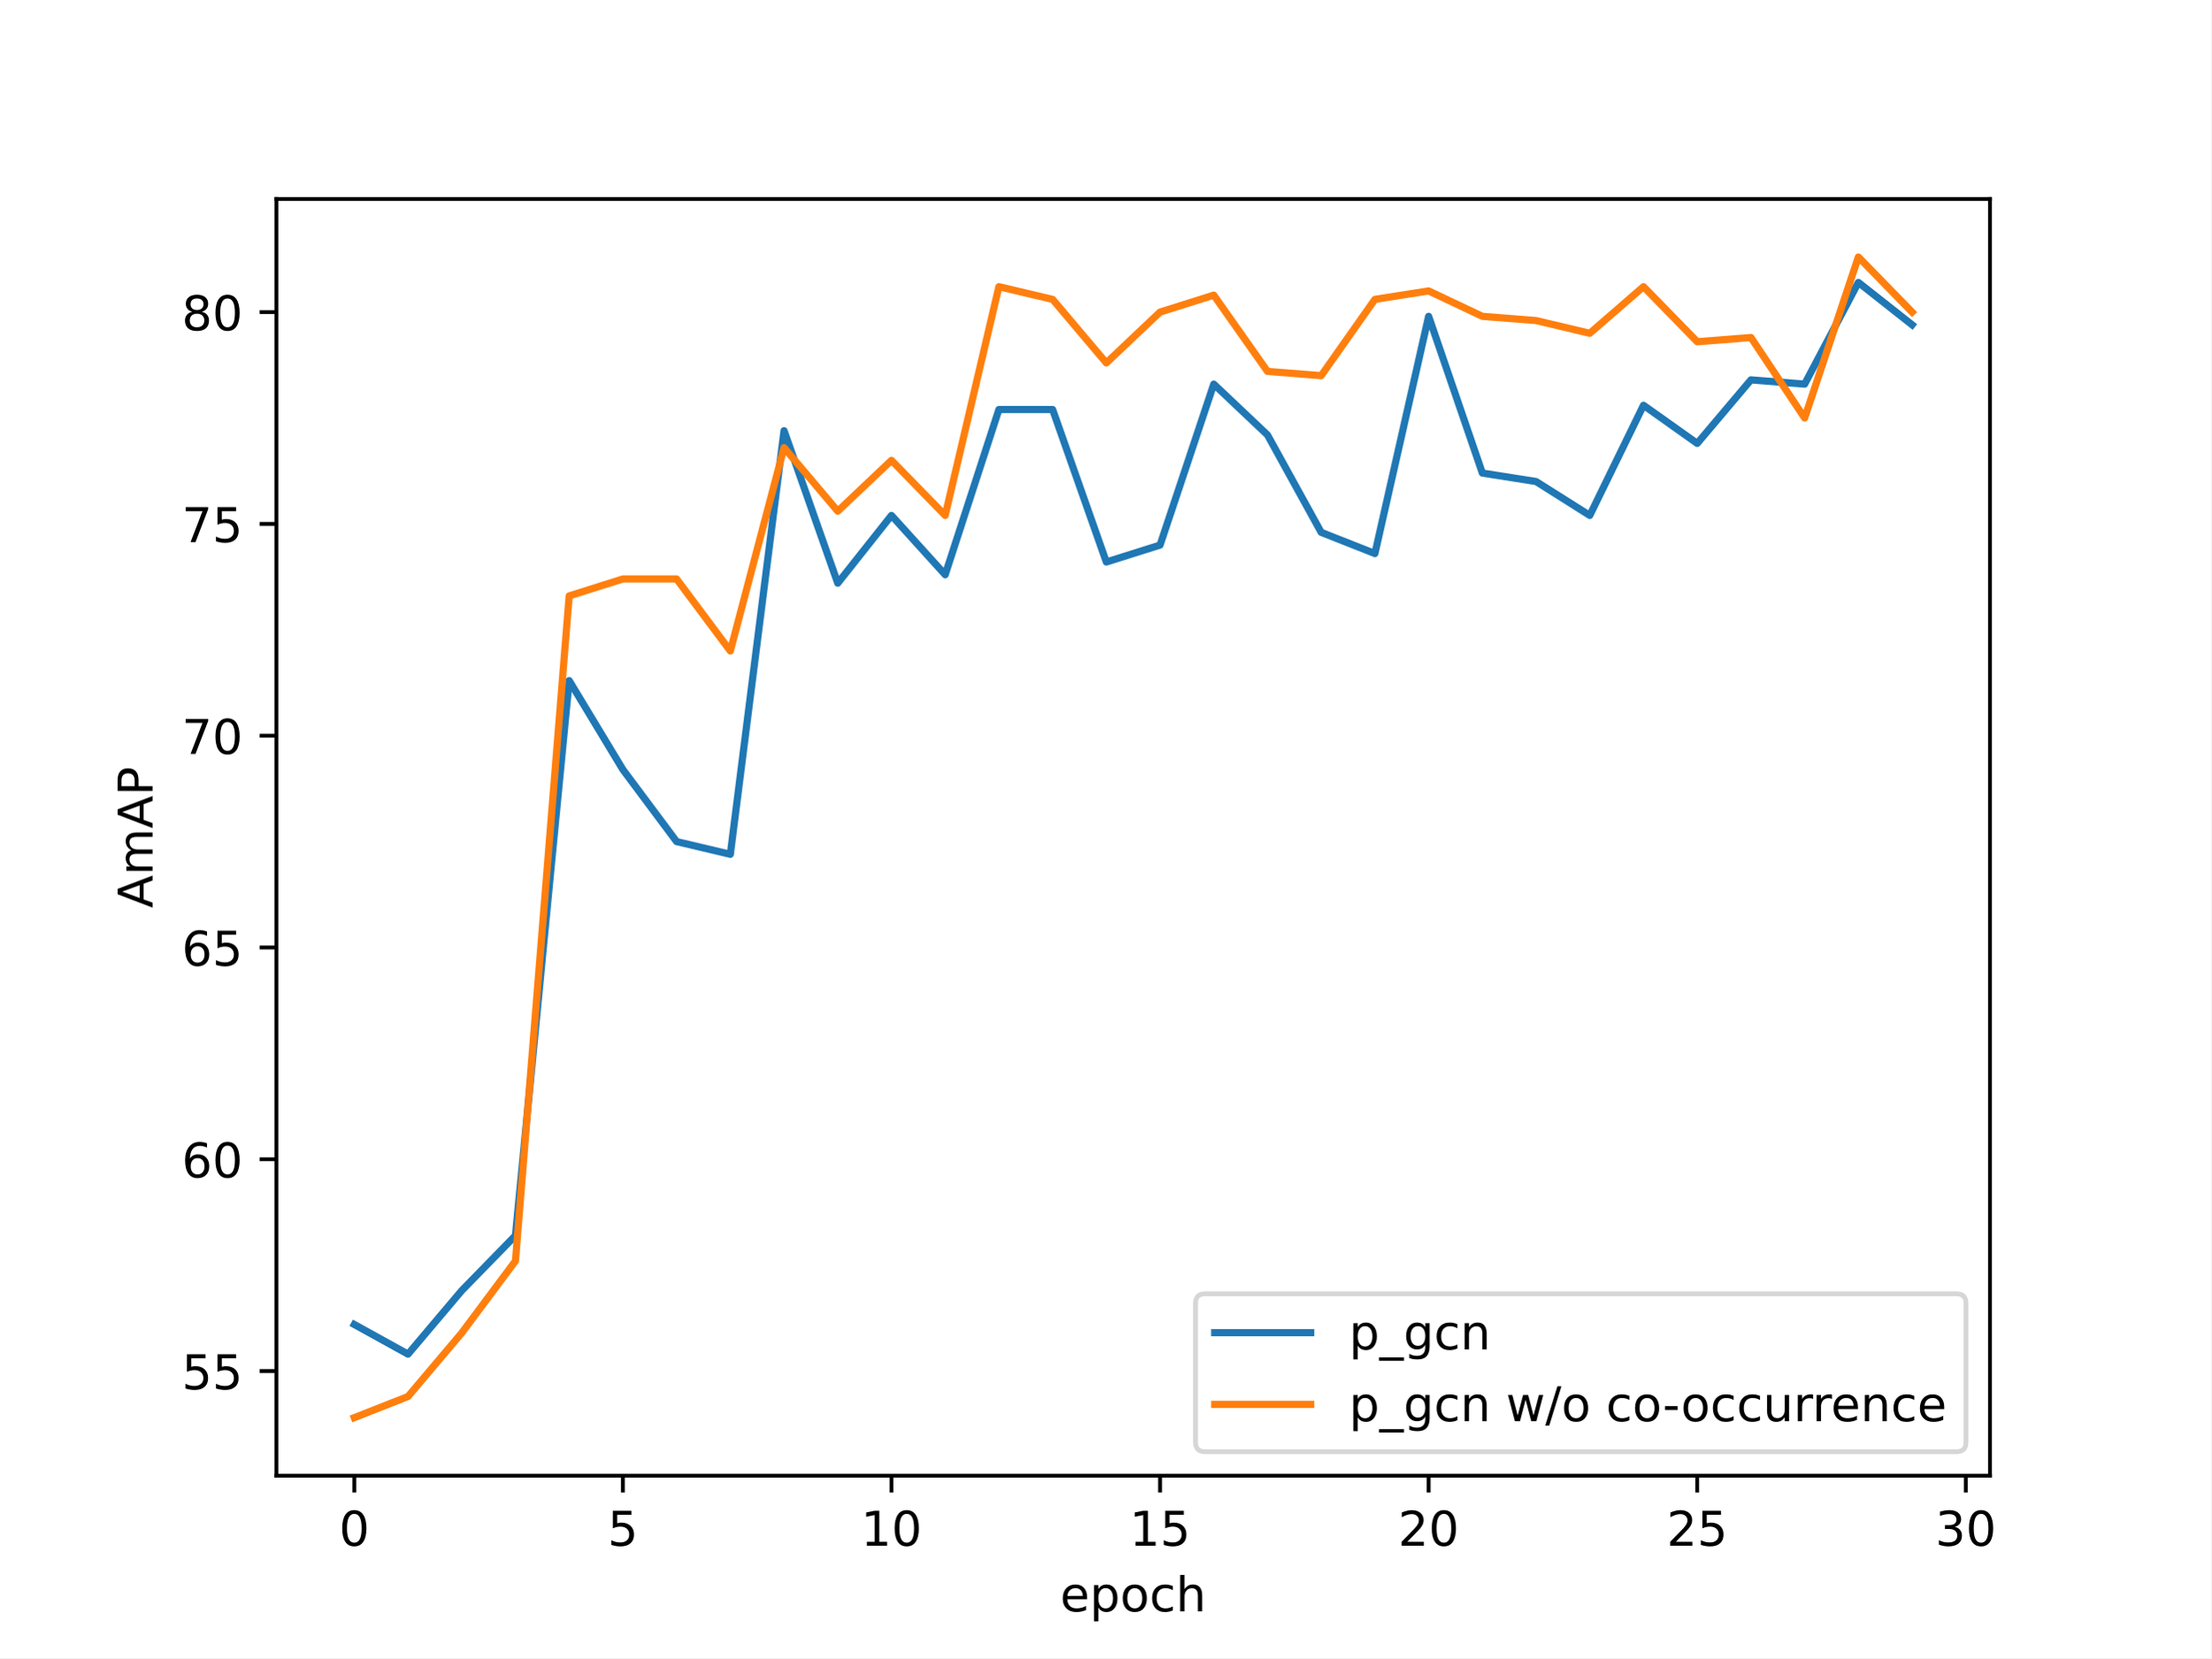
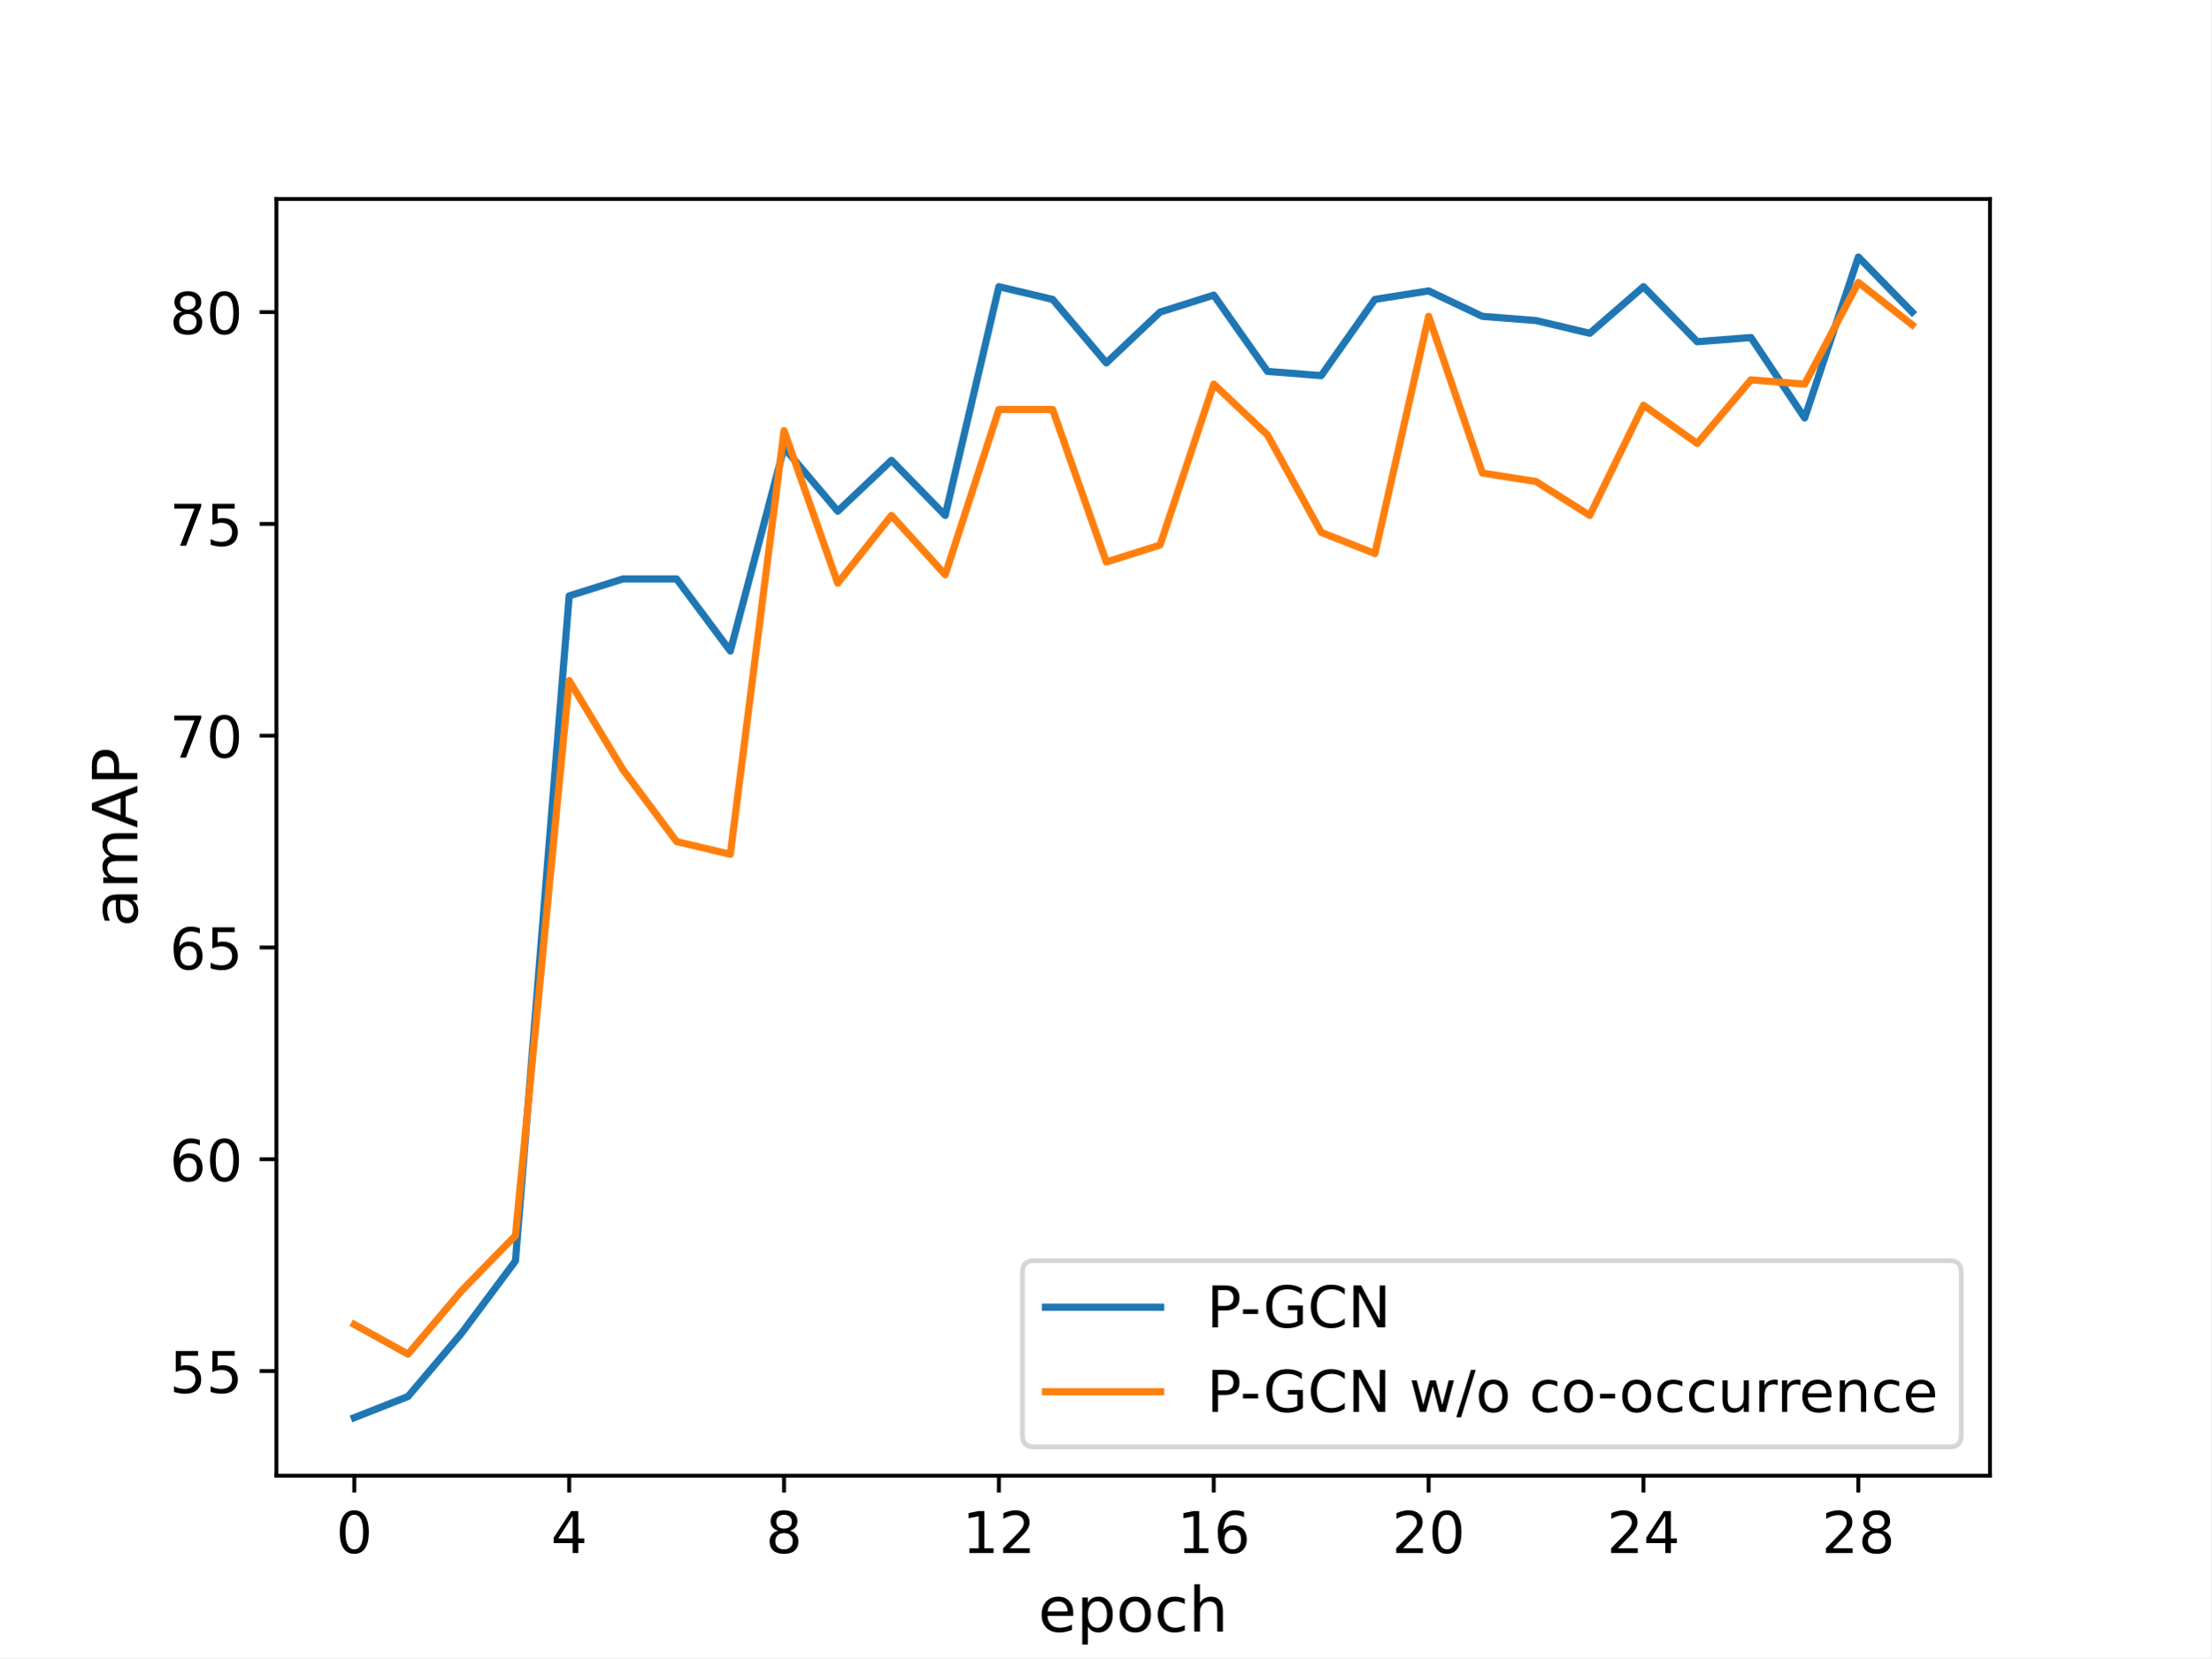
<svg xmlns="http://www.w3.org/2000/svg" xmlns:xlink="http://www.w3.org/1999/xlink" width="460.8pt" height="345.6pt" viewBox="0 0 460.8 345.6" version="1.1">
  <defs>
    <style type="text/css">*{stroke-linejoin: round; stroke-linecap: butt}</style>
  </defs>
  <g id="figure_1">
    <g id="patch_1">
      <path d="M 0 345.6  L 460.8 345.6  L 460.8 0  L 0 0  z " style="fill: #ffffff" />
    </g>
    <g id="axes_1">
      <g id="patch_2">
        <path d="M 57.6 307.584  L 414.72 307.584  L 414.72 41.472  L 57.6 41.472  z " style="fill: #ffffff" />
      </g>
      <g id="matplotlib.axis_1">
        <g id="xtick_1">
          <g id="line2d_1">
            <defs>
-               <path id="mb029e22342" d="M 0 0  L 0 3.5  " style="stroke: #000000; stroke-width: 0.8" />
-             </defs>
-             <g>
-               <use xlink:href="#mb029e22342" x="73.833" y="307.584" style="stroke: #000000; stroke-width: 0.8" />
+               <path id="m715be8c194" d="M 0 0  L 0 3.5  " style="stroke: #000000; stroke-width: 0.8" />
+             </defs>
+             <g>
+               <use xlink:href="#m715be8c194" x="73.833" y="307.584" style="stroke: #000000; stroke-width: 0.8" />
            </g>
          </g>
          <g id="text_1">
-             <g transform="translate(70.65148 322.1824) scale(0.1 -0.1)">
+             <g transform="translate(70.01523 323.7021) scale(0.12 -0.12)">
              <defs>
                <path id="DejaVuSans-30" d="M 2034 4250  Q 1547 4250 1301 3770  Q 1056 3291 1056 2328  Q 1056 1369 1301 889  Q 1547 409 2034 409  Q 2525 409 2770 889  Q 3016 1369 3016 2328  Q 3016 3291 2770 3770  Q 2525 4250 2034 4250  z M 2034 4750  Q 2819 4750 3233 4129  Q 3647 3509 3647 2328  Q 3647 1150 3233 529  Q 2819 -91 2034 -91  Q 1250 -91 836 529  Q 422 1150 422 2328  Q 422 3509 836 4129  Q 1250 4750 2034 4750  z " transform="scale(0.015625)" />
              </defs>
              <use xlink:href="#DejaVuSans-30" />
            </g>
          </g>
        </g>
        <g id="xtick_2">
          <g id="line2d_2">
            <g>
-               <use xlink:href="#mb029e22342" x="129.808" y="307.584" style="stroke: #000000; stroke-width: 0.8" />
+               <use xlink:href="#m715be8c194" x="118.613" y="307.584" style="stroke: #000000; stroke-width: 0.8" />
            </g>
          </g>
          <g id="text_2">
-             <g transform="translate(126.6264 322.1824) scale(0.1 -0.1)">
-               <defs>
-                 <path id="DejaVuSans-35" d="M 691 4666  L 3169 4666  L 3169 4134  L 1269 4134  L 1269 2991  Q 1406 3038 1543 3061  Q 1681 3084 1819 3084  Q 2600 3084 3056 2656  Q 3513 2228 3513 1497  Q 3513 744 3044 326  Q 2575 -91 1722 -91  Q 1428 -91 1123 -41  Q 819 9 494 109  L 494 744  Q 775 591 1075 516  Q 1375 441 1709 441  Q 2250 441 2565 725  Q 2881 1009 2881 1497  Q 2881 1984 2565 2268  Q 2250 2553 1709 2553  Q 1456 2553 1204 2497  Q 953 2441 691 2322  L 691 4666  z " transform="scale(0.015625)" />
-               </defs>
-               <use xlink:href="#DejaVuSans-35" />
+             <g transform="translate(114.7952 323.7021) scale(0.12 -0.12)">
+               <defs>
+                 <path id="DejaVuSans-34" d="M 2419 4116  L 825 1625  L 2419 1625  L 2419 4116  z M 2253 4666  L 3047 4666  L 3047 1625  L 3713 1625  L 3713 1100  L 3047 1100  L 3047 0  L 2419 0  L 2419 1100  L 313 1100  L 313 1709  L 2253 4666  z " transform="scale(0.015625)" />
+               </defs>
+               <use xlink:href="#DejaVuSans-34" />
            </g>
          </g>
        </g>
        <g id="xtick_3">
          <g id="line2d_3">
            <g>
-               <use xlink:href="#mb029e22342" x="185.783" y="307.584" style="stroke: #000000; stroke-width: 0.8" />
+               <use xlink:href="#m715be8c194" x="163.393" y="307.584" style="stroke: #000000; stroke-width: 0.8" />
            </g>
          </g>
          <g id="text_3">
-             <g transform="translate(179.4201 322.1824) scale(0.1 -0.1)">
-               <defs>
-                 <path id="DejaVuSans-31" d="M 794 531  L 1825 531  L 1825 4091  L 703 3866  L 703 4441  L 1819 4666  L 2450 4666  L 2450 531  L 3481 531  L 3481 0  L 794 0  L 794 531  z " transform="scale(0.015625)" />
-               </defs>
-               <use xlink:href="#DejaVuSans-31" />
-               <use xlink:href="#DejaVuSans-30" x="63.623" />
+             <g transform="translate(159.5751 323.7021) scale(0.12 -0.12)">
+               <defs>
+                 <path id="DejaVuSans-38" d="M 2034 2216  Q 1584 2216 1326 1975  Q 1069 1734 1069 1313  Q 1069 891 1326 650  Q 1584 409 2034 409  Q 2484 409 2743 651  Q 3003 894 3003 1313  Q 3003 1734 2745 1975  Q 2488 2216 2034 2216  z M 1403 2484  Q 997 2584 770 2862  Q 544 3141 544 3541  Q 544 4100 942 4425  Q 1341 4750 2034 4750  Q 2731 4750 3128 4425  Q 3525 4100 3525 3541  Q 3525 3141 3298 2862  Q 3072 2584 2669 2484  Q 3125 2378 3379 2068  Q 3634 1759 3634 1313  Q 3634 634 3220 271  Q 2806 -91 2034 -91  Q 1263 -91 848 271  Q 434 634 434 1313  Q 434 1759 690 2068  Q 947 2378 1403 2484  z M 1172 3481  Q 1172 3119 1398 2916  Q 1625 2713 2034 2713  Q 2441 2713 2670 2916  Q 2900 3119 2900 3481  Q 2900 3844 2670 4047  Q 2441 4250 2034 4250  Q 1625 4250 1398 4047  Q 1172 3844 1172 3481  z " transform="scale(0.015625)" />
+               </defs>
+               <use xlink:href="#DejaVuSans-38" />
            </g>
          </g>
        </g>
        <g id="xtick_4">
          <g id="line2d_4">
            <g>
-               <use xlink:href="#mb029e22342" x="241.757" y="307.584" style="stroke: #000000; stroke-width: 0.8" />
+               <use xlink:href="#m715be8c194" x="208.173" y="307.584" style="stroke: #000000; stroke-width: 0.8" />
            </g>
          </g>
          <g id="text_4">
-             <g transform="translate(235.395 322.1824) scale(0.1 -0.1)">
+             <g transform="translate(200.5375 323.7021) scale(0.12 -0.12)">
+               <defs>
+                 <path id="DejaVuSans-31" d="M 794 531  L 1825 531  L 1825 4091  L 703 3866  L 703 4441  L 1819 4666  L 2450 4666  L 2450 531  L 3481 531  L 3481 0  L 794 0  L 794 531  z " transform="scale(0.015625)" />
+                 <path id="DejaVuSans-32" d="M 1228 531  L 3431 531  L 3431 0  L 469 0  L 469 531  Q 828 903 1448 1529  Q 2069 2156 2228 2338  Q 2531 2678 2651 2914  Q 2772 3150 2772 3378  Q 2772 3750 2511 3984  Q 2250 4219 1831 4219  Q 1534 4219 1204 4116  Q 875 4013 500 3803  L 500 4441  Q 881 4594 1212 4672  Q 1544 4750 1819 4750  Q 2544 4750 2975 4387  Q 3406 4025 3406 3419  Q 3406 3131 3298 2873  Q 3191 2616 2906 2266  Q 2828 2175 2409 1742  Q 1991 1309 1228 531  z " transform="scale(0.015625)" />
+               </defs>
              <use xlink:href="#DejaVuSans-31" />
-               <use xlink:href="#DejaVuSans-35" x="63.623" />
+               <use xlink:href="#DejaVuSans-32" x="63.623" />
            </g>
          </g>
        </g>
        <g id="xtick_5">
          <g id="line2d_5">
            <g>
-               <use xlink:href="#mb029e22342" x="297.732" y="307.584" style="stroke: #000000; stroke-width: 0.8" />
+               <use xlink:href="#m715be8c194" x="252.952" y="307.584" style="stroke: #000000; stroke-width: 0.8" />
            </g>
          </g>
          <g id="text_5">
-             <g transform="translate(291.3699 322.1824) scale(0.1 -0.1)">
-               <defs>
-                 <path id="DejaVuSans-32" d="M 1228 531  L 3431 531  L 3431 0  L 469 0  L 469 531  Q 828 903 1448 1529  Q 2069 2156 2228 2338  Q 2531 2678 2651 2914  Q 2772 3150 2772 3378  Q 2772 3750 2511 3984  Q 2250 4219 1831 4219  Q 1534 4219 1204 4116  Q 875 4013 500 3803  L 500 4441  Q 881 4594 1212 4672  Q 1544 4750 1819 4750  Q 2544 4750 2975 4387  Q 3406 4025 3406 3419  Q 3406 3131 3298 2873  Q 3191 2616 2906 2266  Q 2828 2175 2409 1742  Q 1991 1309 1228 531  z " transform="scale(0.015625)" />
-               </defs>
+             <g transform="translate(245.3175 323.7021) scale(0.12 -0.12)">
+               <defs>
+                 <path id="DejaVuSans-36" d="M 2113 2584  Q 1688 2584 1439 2293  Q 1191 2003 1191 1497  Q 1191 994 1439 701  Q 1688 409 2113 409  Q 2538 409 2786 701  Q 3034 994 3034 1497  Q 3034 2003 2786 2293  Q 2538 2584 2113 2584  z M 3366 4563  L 3366 3988  Q 3128 4100 2886 4159  Q 2644 4219 2406 4219  Q 1781 4219 1451 3797  Q 1122 3375 1075 2522  Q 1259 2794 1537 2939  Q 1816 3084 2150 3084  Q 2853 3084 3261 2657  Q 3669 2231 3669 1497  Q 3669 778 3244 343  Q 2819 -91 2113 -91  Q 1303 -91 875 529  Q 447 1150 447 2328  Q 447 3434 972 4092  Q 1497 4750 2381 4750  Q 2619 4750 2861 4703  Q 3103 4656 3366 4563  z " transform="scale(0.015625)" />
+               </defs>
+               <use xlink:href="#DejaVuSans-31" />
+               <use xlink:href="#DejaVuSans-36" x="63.623" />
+             </g>
+           </g>
+         </g>
+         <g id="xtick_6">
+           <g id="line2d_6">
+             <g>
+               <use xlink:href="#m715be8c194" x="297.732" y="307.584" style="stroke: #000000; stroke-width: 0.8" />
+             </g>
+           </g>
+           <g id="text_6">
+             <g transform="translate(290.0974 323.7021) scale(0.12 -0.12)">
              <use xlink:href="#DejaVuSans-32" />
              <use xlink:href="#DejaVuSans-30" x="63.623" />
            </g>
          </g>
        </g>
-         <g id="xtick_6">
-           <g id="line2d_6">
-             <g>
-               <use xlink:href="#mb029e22342" x="353.707" y="307.584" style="stroke: #000000; stroke-width: 0.8" />
-             </g>
-           </g>
-           <g id="text_6">
-             <g transform="translate(347.3448 322.1824) scale(0.1 -0.1)">
-               <use xlink:href="#DejaVuSans-32" />
-               <use xlink:href="#DejaVuSans-35" x="63.623" />
-             </g>
-           </g>
-         </g>
        <g id="xtick_7">
          <g id="line2d_7">
            <g>
-               <use xlink:href="#mb029e22342" x="409.682" y="307.584" style="stroke: #000000; stroke-width: 0.8" />
+               <use xlink:href="#m715be8c194" x="342.512" y="307.584" style="stroke: #000000; stroke-width: 0.8" />
            </g>
          </g>
          <g id="text_7">
-             <g transform="translate(403.3198 322.1824) scale(0.1 -0.1)">
-               <defs>
-                 <path id="DejaVuSans-33" d="M 2597 2516  Q 3050 2419 3304 2112  Q 3559 1806 3559 1356  Q 3559 666 3084 287  Q 2609 -91 1734 -91  Q 1441 -91 1130 -33  Q 819 25 488 141  L 488 750  Q 750 597 1062 519  Q 1375 441 1716 441  Q 2309 441 2620 675  Q 2931 909 2931 1356  Q 2931 1769 2642 2001  Q 2353 2234 1838 2234  L 1294 2234  L 1294 2753  L 1863 2753  Q 2328 2753 2575 2939  Q 2822 3125 2822 3475  Q 2822 3834 2567 4026  Q 2313 4219 1838 4219  Q 1578 4219 1281 4162  Q 984 4106 628 3988  L 628 4550  Q 988 4650 1302 4700  Q 1616 4750 1894 4750  Q 2613 4750 3031 4423  Q 3450 4097 3450 3541  Q 3450 3153 3228 2886  Q 3006 2619 2597 2516  z " transform="scale(0.015625)" />
-               </defs>
-               <use xlink:href="#DejaVuSans-33" />
-               <use xlink:href="#DejaVuSans-30" x="63.623" />
-             </g>
-           </g>
-         </g>
-         <g id="text_8">
-           <g transform="translate(220.9319 335.8606) scale(0.1 -0.1)">
+             <g transform="translate(334.8774 323.7021) scale(0.12 -0.12)">
+               <use xlink:href="#DejaVuSans-32" />
+               <use xlink:href="#DejaVuSans-34" x="63.623" />
+             </g>
+           </g>
+         </g>
+         <g id="xtick_8">
+           <g id="line2d_8">
+             <g>
+               <use xlink:href="#m715be8c194" x="387.292" y="307.584" style="stroke: #000000; stroke-width: 0.8" />
+             </g>
+           </g>
+           <g id="text_8">
+             <g transform="translate(379.6573 323.7021) scale(0.12 -0.12)">
+               <use xlink:href="#DejaVuSans-32" />
+               <use xlink:href="#DejaVuSans-38" x="63.623" />
+             </g>
+           </g>
+         </g>
+         <g id="text_9">
+           <g transform="translate(216.3634 340.0757) scale(0.13 -0.13)">
            <defs>
              <path id="DejaVuSans-65" d="M 3597 1894  L 3597 1613  L 953 1613  Q 991 1019 1311 708  Q 1631 397 2203 397  Q 2534 397 2845 478  Q 3156 559 3463 722  L 3463 178  Q 3153 47 2828 -22  Q 2503 -91 2169 -91  Q 1331 -91 842 396  Q 353 884 353 1716  Q 353 2575 817 3079  Q 1281 3584 2069 3584  Q 2775 3584 3186 3129  Q 3597 2675 3597 1894  z M 3022 2063  Q 3016 2534 2758 2815  Q 2500 3097 2075 3097  Q 1594 3097 1305 2825  Q 1016 2553 972 2059  L 3022 2063  z " transform="scale(0.015625)" />
              <path id="DejaVuSans-70" d="M 1159 525  L 1159 -1331  L 581 -1331  L 581 3500  L 1159 3500  L 1159 2969  Q 1341 3281 1617 3432  Q 1894 3584 2278 3584  Q 2916 3584 3314 3078  Q 3713 2572 3713 1747  Q 3713 922 3314 415  Q 2916 -91 2278 -91  Q 1894 -91 1617 61  Q 1341 213 1159 525  z M 3116 1747  Q 3116 2381 2855 2742  Q 2594 3103 2138 3103  Q 1681 3103 1420 2742  Q 1159 2381 1159 1747  Q 1159 1113 1420 752  Q 1681 391 2138 391  Q 2594 391 2855 752  Q 3116 1113 3116 1747  z " transform="scale(0.015625)" />
              <path id="DejaVuSans-6f" d="M 1959 3097  Q 1497 3097 1228 2736  Q 959 2375 959 1747  Q 959 1119 1226 758  Q 1494 397 1959 397  Q 2419 397 2687 759  Q 2956 1122 2956 1747  Q 2956 2369 2687 2733  Q 2419 3097 1959 3097  z M 1959 3584  Q 2709 3584 3137 3096  Q 3566 2609 3566 1747  Q 3566 888 3137 398  Q 2709 -91 1959 -91  Q 1206 -91 779 398  Q 353 888 353 1747  Q 353 2609 779 3096  Q 1206 3584 1959 3584  z " transform="scale(0.015625)" />
              <path id="DejaVuSans-63" d="M 3122 3366  L 3122 2828  Q 2878 2963 2633 3030  Q 2388 3097 2138 3097  Q 1578 3097 1268 2742  Q 959 2388 959 1747  Q 959 1106 1268 751  Q 1578 397 2138 397  Q 2388 397 2633 464  Q 2878 531 3122 666  L 3122 134  Q 2881 22 2623 -34  Q 2366 -91 2075 -91  Q 1284 -91 818 406  Q 353 903 353 1747  Q 353 2603 823 3093  Q 1294 3584 2113 3584  Q 2378 3584 2631 3529  Q 2884 3475 3122 3366  z " transform="scale(0.015625)" />
              <path id="DejaVuSans-68" d="M 3513 2113  L 3513 0  L 2938 0  L 2938 2094  Q 2938 2591 2744 2837  Q 2550 3084 2163 3084  Q 1697 3084 1428 2787  Q 1159 2491 1159 1978  L 1159 0  L 581 0  L 581 4863  L 1159 4863  L 1159 2956  Q 1366 3272 1645 3428  Q 1925 3584 2291 3584  Q 2894 3584 3203 3211  Q 3513 2838 3513 2113  z " transform="scale(0.015625)" />
            </defs>
            <use xlink:href="#DejaVuSans-65" />
            <use xlink:href="#DejaVuSans-70" x="61.523" />
            <use xlink:href="#DejaVuSans-6f" x="125" />
            <use xlink:href="#DejaVuSans-63" x="186.182" />
            <use xlink:href="#DejaVuSans-68" x="241.162" />
          </g>
        </g>
      </g>
      <g id="matplotlib.axis_2">
        <g id="ytick_1">
-           <g id="line2d_8">
-             <defs>
-               <path id="m0103d6d8f3" d="M 0 0  L -3.5 0  " style="stroke: #000000; stroke-width: 0.8" />
-             </defs>
-             <g>
-               <use xlink:href="#m0103d6d8f3" x="57.6" y="285.776" style="stroke: #000000; stroke-width: 0.8" />
-             </g>
-           </g>
-           <g id="text_9">
-             <g transform="translate(37.875 289.5751) scale(0.1 -0.1)">
+           <g id="line2d_9">
+             <defs>
+               <path id="mf0134765a6" d="M 0 0  L -3.5 0  " style="stroke: #000000; stroke-width: 0.8" />
+             </defs>
+             <g>
+               <use xlink:href="#mf0134765a6" x="57.6" y="285.776" style="stroke: #000000; stroke-width: 0.8" />
+             </g>
+           </g>
+           <g id="text_10">
+             <g transform="translate(35.33 290.3349) scale(0.12 -0.12)">
+               <defs>
+                 <path id="DejaVuSans-35" d="M 691 4666  L 3169 4666  L 3169 4134  L 1269 4134  L 1269 2991  Q 1406 3038 1543 3061  Q 1681 3084 1819 3084  Q 2600 3084 3056 2656  Q 3513 2228 3513 1497  Q 3513 744 3044 326  Q 2575 -91 1722 -91  Q 1428 -91 1123 -41  Q 819 9 494 109  L 494 744  Q 775 591 1075 516  Q 1375 441 1709 441  Q 2250 441 2565 725  Q 2881 1009 2881 1497  Q 2881 1984 2565 2268  Q 2250 2553 1709 2553  Q 1456 2553 1204 2497  Q 953 2441 691 2322  L 691 4666  z " transform="scale(0.015625)" />
+               </defs>
              <use xlink:href="#DejaVuSans-35" />
              <use xlink:href="#DejaVuSans-35" x="63.623" />
            </g>
          </g>
        </g>
        <g id="ytick_2">
-           <g id="line2d_9">
-             <g>
-               <use xlink:href="#m0103d6d8f3" x="57.6" y="241.63" style="stroke: #000000; stroke-width: 0.8" />
-             </g>
-           </g>
-           <g id="text_10">
-             <g transform="translate(37.875 245.4291) scale(0.1 -0.1)">
-               <defs>
-                 <path id="DejaVuSans-36" d="M 2113 2584  Q 1688 2584 1439 2293  Q 1191 2003 1191 1497  Q 1191 994 1439 701  Q 1688 409 2113 409  Q 2538 409 2786 701  Q 3034 994 3034 1497  Q 3034 2003 2786 2293  Q 2538 2584 2113 2584  z M 3366 4563  L 3366 3988  Q 3128 4100 2886 4159  Q 2644 4219 2406 4219  Q 1781 4219 1451 3797  Q 1122 3375 1075 2522  Q 1259 2794 1537 2939  Q 1816 3084 2150 3084  Q 2853 3084 3261 2657  Q 3669 2231 3669 1497  Q 3669 778 3244 343  Q 2819 -91 2113 -91  Q 1303 -91 875 529  Q 447 1150 447 2328  Q 447 3434 972 4092  Q 1497 4750 2381 4750  Q 2619 4750 2861 4703  Q 3103 4656 3366 4563  z " transform="scale(0.015625)" />
-               </defs>
+           <g id="line2d_10">
+             <g>
+               <use xlink:href="#mf0134765a6" x="57.6" y="241.63" style="stroke: #000000; stroke-width: 0.8" />
+             </g>
+           </g>
+           <g id="text_11">
+             <g transform="translate(35.33 246.189) scale(0.12 -0.12)">
              <use xlink:href="#DejaVuSans-36" />
              <use xlink:href="#DejaVuSans-30" x="63.623" />
            </g>
          </g>
        </g>
        <g id="ytick_3">
-           <g id="line2d_10">
-             <g>
-               <use xlink:href="#m0103d6d8f3" x="57.6" y="197.484" style="stroke: #000000; stroke-width: 0.8" />
-             </g>
-           </g>
-           <g id="text_11">
-             <g transform="translate(37.875 201.2831) scale(0.1 -0.1)">
+           <g id="line2d_11">
+             <g>
+               <use xlink:href="#mf0134765a6" x="57.6" y="197.484" style="stroke: #000000; stroke-width: 0.8" />
+             </g>
+           </g>
+           <g id="text_12">
+             <g transform="translate(35.33 202.043) scale(0.12 -0.12)">
              <use xlink:href="#DejaVuSans-36" />
              <use xlink:href="#DejaVuSans-35" x="63.623" />
            </g>
          </g>
        </g>
        <g id="ytick_4">
-           <g id="line2d_11">
-             <g>
-               <use xlink:href="#m0103d6d8f3" x="57.6" y="153.338" style="stroke: #000000; stroke-width: 0.8" />
-             </g>
-           </g>
-           <g id="text_12">
-             <g transform="translate(37.875 157.1371) scale(0.1 -0.1)">
+           <g id="line2d_12">
+             <g>
+               <use xlink:href="#mf0134765a6" x="57.6" y="153.338" style="stroke: #000000; stroke-width: 0.8" />
+             </g>
+           </g>
+           <g id="text_13">
+             <g transform="translate(35.33 157.897) scale(0.12 -0.12)">
              <defs>
                <path id="DejaVuSans-37" d="M 525 4666  L 3525 4666  L 3525 4397  L 1831 0  L 1172 0  L 2766 4134  L 525 4134  L 525 4666  z " transform="scale(0.015625)" />
              </defs>
              <use xlink:href="#DejaVuSans-37" />
              <use xlink:href="#DejaVuSans-30" x="63.623" />
            </g>
          </g>
        </g>
        <g id="ytick_5">
-           <g id="line2d_12">
-             <g>
-               <use xlink:href="#m0103d6d8f3" x="57.6" y="109.192" style="stroke: #000000; stroke-width: 0.8" />
-             </g>
-           </g>
-           <g id="text_13">
-             <g transform="translate(37.875 112.9912) scale(0.1 -0.1)">
+           <g id="line2d_13">
+             <g>
+               <use xlink:href="#mf0134765a6" x="57.6" y="109.192" style="stroke: #000000; stroke-width: 0.8" />
+             </g>
+           </g>
+           <g id="text_14">
+             <g transform="translate(35.33 113.751) scale(0.12 -0.12)">
              <use xlink:href="#DejaVuSans-37" />
              <use xlink:href="#DejaVuSans-35" x="63.623" />
            </g>
          </g>
        </g>
        <g id="ytick_6">
-           <g id="line2d_13">
-             <g>
-               <use xlink:href="#m0103d6d8f3" x="57.6" y="65.046" style="stroke: #000000; stroke-width: 0.8" />
-             </g>
-           </g>
-           <g id="text_14">
-             <g transform="translate(37.875 68.84517) scale(0.1 -0.1)">
-               <defs>
-                 <path id="DejaVuSans-38" d="M 2034 2216  Q 1584 2216 1326 1975  Q 1069 1734 1069 1313  Q 1069 891 1326 650  Q 1584 409 2034 409  Q 2484 409 2743 651  Q 3003 894 3003 1313  Q 3003 1734 2745 1975  Q 2488 2216 2034 2216  z M 1403 2484  Q 997 2584 770 2862  Q 544 3141 544 3541  Q 544 4100 942 4425  Q 1341 4750 2034 4750  Q 2731 4750 3128 4425  Q 3525 4100 3525 3541  Q 3525 3141 3298 2862  Q 3072 2584 2669 2484  Q 3125 2378 3379 2068  Q 3634 1759 3634 1313  Q 3634 634 3220 271  Q 2806 -91 2034 -91  Q 1263 -91 848 271  Q 434 634 434 1313  Q 434 1759 690 2068  Q 947 2378 1403 2484  z M 1172 3481  Q 1172 3119 1398 2916  Q 1625 2713 2034 2713  Q 2441 2713 2670 2916  Q 2900 3119 2900 3481  Q 2900 3844 2670 4047  Q 2441 4250 2034 4250  Q 1625 4250 1398 4047  Q 1172 3844 1172 3481  z " transform="scale(0.015625)" />
-               </defs>
+           <g id="line2d_14">
+             <g>
+               <use xlink:href="#mf0134765a6" x="57.6" y="65.046" style="stroke: #000000; stroke-width: 0.8" />
+             </g>
+           </g>
+           <g id="text_15">
+             <g transform="translate(35.33 69.60502) scale(0.12 -0.12)">
              <use xlink:href="#DejaVuSans-38" />
              <use xlink:href="#DejaVuSans-30" x="63.623" />
            </g>
          </g>
        </g>
-         <g id="text_15">
-           <g transform="translate(31.79531 189.2538) rotate(-90) scale(0.1 -0.1)">
-             <defs>
+         <g id="text_16">
+           <g transform="translate(28.62641 193.2084) rotate(-90) scale(0.13 -0.13)">
+             <defs>
+               <path id="DejaVuSans-61" d="M 2194 1759  Q 1497 1759 1228 1600  Q 959 1441 959 1056  Q 959 750 1161 570  Q 1363 391 1709 391  Q 2188 391 2477 730  Q 2766 1069 2766 1631  L 2766 1759  L 2194 1759  z M 3341 1997  L 3341 0  L 2766 0  L 2766 531  Q 2569 213 2275 61  Q 1981 -91 1556 -91  Q 1019 -91 701 211  Q 384 513 384 1019  Q 384 1609 779 1909  Q 1175 2209 1959 2209  L 2766 2209  L 2766 2266  Q 2766 2663 2505 2880  Q 2244 3097 1772 3097  Q 1472 3097 1187 3025  Q 903 2953 641 2809  L 641 3341  Q 956 3463 1253 3523  Q 1550 3584 1831 3584  Q 2591 3584 2966 3190  Q 3341 2797 3341 1997  z " transform="scale(0.015625)" />
+               <path id="DejaVuSans-6d" d="M 3328 2828  Q 3544 3216 3844 3400  Q 4144 3584 4550 3584  Q 5097 3584 5394 3201  Q 5691 2819 5691 2113  L 5691 0  L 5113 0  L 5113 2094  Q 5113 2597 4934 2840  Q 4756 3084 4391 3084  Q 3944 3084 3684 2787  Q 3425 2491 3425 1978  L 3425 0  L 2847 0  L 2847 2094  Q 2847 2600 2669 2842  Q 2491 3084 2119 3084  Q 1678 3084 1418 2786  Q 1159 2488 1159 1978  L 1159 0  L 581 0  L 581 3500  L 1159 3500  L 1159 2956  Q 1356 3278 1631 3431  Q 1906 3584 2284 3584  Q 2666 3584 2933 3390  Q 3200 3197 3328 2828  z " transform="scale(0.015625)" />
              <path id="DejaVuSans-41" d="M 2188 4044  L 1331 1722  L 3047 1722  L 2188 4044  z M 1831 4666  L 2547 4666  L 4325 0  L 3669 0  L 3244 1197  L 1141 1197  L 716 0  L 50 0  L 1831 4666  z " transform="scale(0.015625)" />
-               <path id="DejaVuSans-6d" d="M 3328 2828  Q 3544 3216 3844 3400  Q 4144 3584 4550 3584  Q 5097 3584 5394 3201  Q 5691 2819 5691 2113  L 5691 0  L 5113 0  L 5113 2094  Q 5113 2597 4934 2840  Q 4756 3084 4391 3084  Q 3944 3084 3684 2787  Q 3425 2491 3425 1978  L 3425 0  L 2847 0  L 2847 2094  Q 2847 2600 2669 2842  Q 2491 3084 2119 3084  Q 1678 3084 1418 2786  Q 1159 2488 1159 1978  L 1159 0  L 581 0  L 581 3500  L 1159 3500  L 1159 2956  Q 1356 3278 1631 3431  Q 1906 3584 2284 3584  Q 2666 3584 2933 3390  Q 3200 3197 3328 2828  z " transform="scale(0.015625)" />
              <path id="DejaVuSans-50" d="M 1259 4147  L 1259 2394  L 2053 2394  Q 2494 2394 2734 2622  Q 2975 2850 2975 3272  Q 2975 3691 2734 3919  Q 2494 4147 2053 4147  L 1259 4147  z M 628 4666  L 2053 4666  Q 2838 4666 3239 4311  Q 3641 3956 3641 3272  Q 3641 2581 3239 2228  Q 2838 1875 2053 1875  L 1259 1875  L 1259 0  L 628 0  L 628 4666  z " transform="scale(0.015625)" />
            </defs>
-             <use xlink:href="#DejaVuSans-41" />
-             <use xlink:href="#DejaVuSans-6d" x="68.408" />
-             <use xlink:href="#DejaVuSans-41" x="165.82" />
-             <use xlink:href="#DejaVuSans-50" x="234.229" />
-           </g>
-         </g>
-       </g>
-       <g id="line2d_14">
-         <path d="M 73.833 276.064  L 85.028 282.244  L 96.223 269  L 107.418 257.522  L 118.613 141.86  L 129.808 160.401  L 141.003 175.411  L 152.198 178.06  L 163.393 89.768  L 174.588 121.553  L 185.783 107.426  L 196.978 119.787  L 208.173 85.353  L 219.368 85.353  L 230.563 117.138  L 241.757 113.607  L 252.952 80.056  L 264.147 90.651  L 275.342 110.958  L 286.537 115.372  L 297.732 65.929  L 308.927 98.597  L 320.122 100.363  L 331.317 107.426  L 342.512 84.47  L 353.707 92.416  L 364.902 79.173  L 376.097 80.056  L 387.292 58.866  L 398.487 67.695  " clip-path="url(#p4e727d2f67)" style="fill: none; stroke: #1f77b4; stroke-width: 1.5; stroke-linecap: square" />
+             <use xlink:href="#DejaVuSans-61" />
+             <use xlink:href="#DejaVuSans-6d" x="61.279" />
+             <use xlink:href="#DejaVuSans-41" x="158.691" />
+             <use xlink:href="#DejaVuSans-50" x="227.1" />
+           </g>
+         </g>
      </g>
      <g id="line2d_15">
-         <path d="M 73.833 295.488  L 85.028 291.073  L 96.223 277.83  L 107.418 262.82  L 118.613 124.202  L 129.808 120.67  L 141.003 120.67  L 152.198 135.68  L 163.393 93.299  L 174.588 106.543  L 185.783 95.948  L 196.978 107.426  L 208.173 59.748  L 219.368 62.397  L 230.563 75.641  L 241.757 65.046  L 252.952 61.514  L 264.147 77.407  L 275.342 78.29  L 286.537 62.397  L 297.732 60.631  L 308.927 65.929  L 320.122 66.812  L 331.317 69.461  L 342.512 59.748  L 353.707 71.226  L 364.902 70.343  L 376.097 87.119  L 387.292 53.568  L 398.487 65.046  " clip-path="url(#p4e727d2f67)" style="fill: none; stroke: #ff7f0e; stroke-width: 1.5; stroke-linecap: square" />
+         <path d="M 73.833 295.488  L 85.028 291.073  L 96.223 277.83  L 107.418 262.82  L 118.613 124.202  L 129.808 120.67  L 141.003 120.67  L 152.198 135.68  L 163.393 93.299  L 174.588 106.543  L 185.783 95.948  L 196.978 107.426  L 208.173 59.748  L 219.368 62.397  L 230.563 75.641  L 241.757 65.046  L 252.952 61.514  L 264.147 77.407  L 275.342 78.29  L 286.537 62.397  L 297.732 60.631  L 308.927 65.929  L 320.122 66.812  L 331.317 69.461  L 342.512 59.748  L 353.707 71.226  L 364.902 70.343  L 376.097 87.119  L 387.292 53.568  L 398.487 65.046  " clip-path="url(#p5eda21057f)" style="fill: none; stroke: #1f77b4; stroke-width: 1.5; stroke-linecap: square" />
+       </g>
+       <g id="line2d_16">
+         <path d="M 73.833 276.064  L 85.028 282.244  L 96.223 269  L 107.418 257.522  L 118.613 141.86  L 129.808 160.401  L 141.003 175.411  L 152.198 178.06  L 163.393 89.768  L 174.588 121.553  L 185.783 107.426  L 196.978 119.787  L 208.173 85.353  L 219.368 85.353  L 230.563 117.138  L 241.757 113.607  L 252.952 80.056  L 264.147 90.651  L 275.342 110.958  L 286.537 115.372  L 297.732 65.929  L 308.927 98.597  L 320.122 100.363  L 331.317 107.426  L 342.512 84.47  L 353.707 92.416  L 364.902 79.173  L 376.097 80.056  L 387.292 58.866  L 398.487 67.695  " clip-path="url(#p5eda21057f)" style="fill: none; stroke: #ff7f0e; stroke-width: 1.5; stroke-linecap: square" />
      </g>
      <g id="patch_3">
        <path d="M 57.6 307.584  L 57.6 41.472  " style="fill: none; stroke: #000000; stroke-width: 0.8; stroke-linejoin: miter; stroke-linecap: square" />
      </g>
      <g id="patch_4">
        <path d="M 414.72 307.584  L 414.72 41.472  " style="fill: none; stroke: #000000; stroke-width: 0.8; stroke-linejoin: miter; stroke-linecap: square" />
      </g>
      <g id="patch_5">
        <path d="M 57.6 307.584  L 414.72 307.584  " style="fill: none; stroke: #000000; stroke-width: 0.8; stroke-linejoin: miter; stroke-linecap: square" />
      </g>
      <g id="patch_6">
        <path d="M 57.6 41.472  L 414.72 41.472  " style="fill: none; stroke: #000000; stroke-width: 0.8; stroke-linejoin: miter; stroke-linecap: square" />
      </g>
      <g id="legend_1">
        <g id="patch_7">
-           <path d="M 251.148 302.584  L 407.72 302.584  Q 409.72 302.584 409.72 300.584  L 409.72 271.671  Q 409.72 269.671 407.72 269.671  L 251.148 269.671  Q 249.148 269.671 249.148 271.671  L 249.148 300.584  Q 249.148 302.584 251.148 302.584  z " style="fill: #ffffff; opacity: 0.8; stroke: #cccccc; stroke-linejoin: miter" />
-         </g>
-         <g id="line2d_16">
-           <path d="M 253.148 277.77  L 263.148 277.77  L 273.148 277.77  " style="fill: none; stroke: #1f77b4; stroke-width: 1.5; stroke-linecap: square" />
-         </g>
-         <g id="text_16">
-           <g transform="translate(281.1481 281.2699) scale(0.1 -0.1)">
-             <defs>
-               <path id="DejaVuSans-5f" d="M 3263 -1063  L 3263 -1509  L -63 -1509  L -63 -1063  L 3263 -1063  z " transform="scale(0.015625)" />
-               <path id="DejaVuSans-67" d="M 2906 1791  Q 2906 2416 2648 2759  Q 2391 3103 1925 3103  Q 1463 3103 1205 2759  Q 947 2416 947 1791  Q 947 1169 1205 825  Q 1463 481 1925 481  Q 2391 481 2648 825  Q 2906 1169 2906 1791  z M 3481 434  Q 3481 -459 3084 -895  Q 2688 -1331 1869 -1331  Q 1566 -1331 1297 -1286  Q 1028 -1241 775 -1147  L 775 -588  Q 1028 -725 1275 -790  Q 1522 -856 1778 -856  Q 2344 -856 2625 -561  Q 2906 -266 2906 331  L 2906 616  Q 2728 306 2450 153  Q 2172 0 1784 0  Q 1141 0 747 490  Q 353 981 353 1791  Q 353 2603 747 3093  Q 1141 3584 1784 3584  Q 2172 3584 2450 3431  Q 2728 3278 2906 2969  L 2906 3500  L 3481 3500  L 3481 434  z " transform="scale(0.015625)" />
-               <path id="DejaVuSans-6e" d="M 3513 2113  L 3513 0  L 2938 0  L 2938 2094  Q 2938 2591 2744 2837  Q 2550 3084 2163 3084  Q 1697 3084 1428 2787  Q 1159 2491 1159 1978  L 1159 0  L 581 0  L 581 3500  L 1159 3500  L 1159 2956  Q 1366 3272 1645 3428  Q 1925 3584 2291 3584  Q 2894 3584 3203 3211  Q 3513 2838 3513 2113  z " transform="scale(0.015625)" />
-             </defs>
-             <use xlink:href="#DejaVuSans-70" />
-             <use xlink:href="#DejaVuSans-5f" x="63.477" />
-             <use xlink:href="#DejaVuSans-67" x="113.477" />
-             <use xlink:href="#DejaVuSans-63" x="176.953" />
-             <use xlink:href="#DejaVuSans-6e" x="231.934" />
-           </g>
+           <path d="M 215.488 301.584  L 406.32 301.584  Q 408.72 301.584 408.72 299.184  L 408.72 265.156  Q 408.72 262.757 406.32 262.757  L 215.488 262.757  Q 213.088 262.757 213.088 265.156  L 213.088 299.184  Q 213.088 301.584 215.488 301.584  z " style="fill: #ffffff; opacity: 0.8; stroke: #cccccc; stroke-linejoin: miter" />
        </g>
        <g id="line2d_17">
-           <path d="M 253.148 292.726  L 263.148 292.726  L 273.148 292.726  " style="fill: none; stroke: #ff7f0e; stroke-width: 1.5; stroke-linecap: square" />
+           <path d="M 217.888 272.475  L 229.888 272.475  L 241.888 272.475  " style="fill: none; stroke: #1f77b4; stroke-width: 1.5; stroke-linecap: square" />
        </g>
        <g id="text_17">
-           <g transform="translate(281.1481 296.2262) scale(0.1 -0.1)">
+           <g transform="translate(251.4881 276.6746) scale(0.12 -0.12)">
+             <defs>
+               <path id="DejaVuSans-2d" d="M 313 2009  L 1997 2009  L 1997 1497  L 313 1497  L 313 2009  z " transform="scale(0.015625)" />
+               <path id="DejaVuSans-47" d="M 3809 666  L 3809 1919  L 2778 1919  L 2778 2438  L 4434 2438  L 4434 434  Q 4069 175 3628 42  Q 3188 -91 2688 -91  Q 1594 -91 976 548  Q 359 1188 359 2328  Q 359 3472 976 4111  Q 1594 4750 2688 4750  Q 3144 4750 3555 4637  Q 3966 4525 4313 4306  L 4313 3634  Q 3963 3931 3569 4081  Q 3175 4231 2741 4231  Q 1884 4231 1454 3753  Q 1025 3275 1025 2328  Q 1025 1384 1454 906  Q 1884 428 2741 428  Q 3075 428 3337 486  Q 3600 544 3809 666  z " transform="scale(0.015625)" />
+               <path id="DejaVuSans-43" d="M 4122 4306  L 4122 3641  Q 3803 3938 3442 4084  Q 3081 4231 2675 4231  Q 1875 4231 1450 3742  Q 1025 3253 1025 2328  Q 1025 1406 1450 917  Q 1875 428 2675 428  Q 3081 428 3442 575  Q 3803 722 4122 1019  L 4122 359  Q 3791 134 3420 21  Q 3050 -91 2638 -91  Q 1578 -91 968 557  Q 359 1206 359 2328  Q 359 3453 968 4101  Q 1578 4750 2638 4750  Q 3056 4750 3426 4639  Q 3797 4528 4122 4306  z " transform="scale(0.015625)" />
+               <path id="DejaVuSans-4e" d="M 628 4666  L 1478 4666  L 3547 763  L 3547 4666  L 4159 4666  L 4159 0  L 3309 0  L 1241 3903  L 1241 0  L 628 0  L 628 4666  z " transform="scale(0.015625)" />
+             </defs>
+             <use xlink:href="#DejaVuSans-50" />
+             <use xlink:href="#DejaVuSans-2d" x="58.053" />
+             <use xlink:href="#DejaVuSans-47" x="97.762" />
+             <use xlink:href="#DejaVuSans-43" x="175.252" />
+             <use xlink:href="#DejaVuSans-4e" x="245.076" />
+           </g>
+         </g>
+         <g id="line2d_18">
+           <path d="M 217.888 290.088  L 229.888 290.088  L 241.888 290.088  " style="fill: none; stroke: #ff7f0e; stroke-width: 1.5; stroke-linecap: square" />
+         </g>
+         <g id="text_18">
+           <g transform="translate(251.4881 294.2884) scale(0.12 -0.12)">
            <defs>
              <path id="DejaVuSans-20" transform="scale(0.015625)" />
              <path id="DejaVuSans-77" d="M 269 3500  L 844 3500  L 1563 769  L 2278 3500  L 2956 3500  L 3675 769  L 4391 3500  L 4966 3500  L 4050 0  L 3372 0  L 2619 2869  L 1863 0  L 1184 0  L 269 3500  z " transform="scale(0.015625)" />
              <path id="DejaVuSans-2f" d="M 1625 4666  L 2156 4666  L 531 -594  L 0 -594  L 1625 4666  z " transform="scale(0.015625)" />
-               <path id="DejaVuSans-2d" d="M 313 2009  L 1997 2009  L 1997 1497  L 313 1497  L 313 2009  z " transform="scale(0.015625)" />
              <path id="DejaVuSans-75" d="M 544 1381  L 544 3500  L 1119 3500  L 1119 1403  Q 1119 906 1312 657  Q 1506 409 1894 409  Q 2359 409 2629 706  Q 2900 1003 2900 1516  L 2900 3500  L 3475 3500  L 3475 0  L 2900 0  L 2900 538  Q 2691 219 2414 64  Q 2138 -91 1772 -91  Q 1169 -91 856 284  Q 544 659 544 1381  z M 1991 3584  L 1991 3584  z " transform="scale(0.015625)" />
              <path id="DejaVuSans-72" d="M 2631 2963  Q 2534 3019 2420 3045  Q 2306 3072 2169 3072  Q 1681 3072 1420 2755  Q 1159 2438 1159 1844  L 1159 0  L 581 0  L 581 3500  L 1159 3500  L 1159 2956  Q 1341 3275 1631 3429  Q 1922 3584 2338 3584  Q 2397 3584 2469 3576  Q 2541 3569 2628 3553  L 2631 2963  z " transform="scale(0.015625)" />
-             </defs>
-             <use xlink:href="#DejaVuSans-70" />
-             <use xlink:href="#DejaVuSans-5f" x="63.477" />
-             <use xlink:href="#DejaVuSans-67" x="113.477" />
-             <use xlink:href="#DejaVuSans-63" x="176.953" />
-             <use xlink:href="#DejaVuSans-6e" x="231.934" />
-             <use xlink:href="#DejaVuSans-20" x="295.312" />
-             <use xlink:href="#DejaVuSans-77" x="327.1" />
-             <use xlink:href="#DejaVuSans-2f" x="408.887" />
-             <use xlink:href="#DejaVuSans-6f" x="442.578" />
-             <use xlink:href="#DejaVuSans-20" x="503.76" />
-             <use xlink:href="#DejaVuSans-63" x="535.547" />
-             <use xlink:href="#DejaVuSans-6f" x="590.527" />
-             <use xlink:href="#DejaVuSans-2d" x="653.584" />
-             <use xlink:href="#DejaVuSans-6f" x="691.543" />
-             <use xlink:href="#DejaVuSans-63" x="752.725" />
-             <use xlink:href="#DejaVuSans-63" x="807.705" />
-             <use xlink:href="#DejaVuSans-75" x="862.686" />
-             <use xlink:href="#DejaVuSans-72" x="926.064" />
-             <use xlink:href="#DejaVuSans-72" x="965.428" />
-             <use xlink:href="#DejaVuSans-65" x="1004.291" />
-             <use xlink:href="#DejaVuSans-6e" x="1065.814" />
-             <use xlink:href="#DejaVuSans-63" x="1129.193" />
-             <use xlink:href="#DejaVuSans-65" x="1184.174" />
+               <path id="DejaVuSans-6e" d="M 3513 2113  L 3513 0  L 2938 0  L 2938 2094  Q 2938 2591 2744 2837  Q 2550 3084 2163 3084  Q 1697 3084 1428 2787  Q 1159 2491 1159 1978  L 1159 0  L 581 0  L 581 3500  L 1159 3500  L 1159 2956  Q 1366 3272 1645 3428  Q 1925 3584 2291 3584  Q 2894 3584 3203 3211  Q 3513 2838 3513 2113  z " transform="scale(0.015625)" />
+             </defs>
+             <use xlink:href="#DejaVuSans-50" />
+             <use xlink:href="#DejaVuSans-2d" x="58.053" />
+             <use xlink:href="#DejaVuSans-47" x="97.762" />
+             <use xlink:href="#DejaVuSans-43" x="175.252" />
+             <use xlink:href="#DejaVuSans-4e" x="245.076" />
+             <use xlink:href="#DejaVuSans-20" x="319.881" />
+             <use xlink:href="#DejaVuSans-77" x="351.668" />
+             <use xlink:href="#DejaVuSans-2f" x="433.455" />
+             <use xlink:href="#DejaVuSans-6f" x="467.146" />
+             <use xlink:href="#DejaVuSans-20" x="528.328" />
+             <use xlink:href="#DejaVuSans-63" x="560.115" />
+             <use xlink:href="#DejaVuSans-6f" x="615.096" />
+             <use xlink:href="#DejaVuSans-2d" x="678.152" />
+             <use xlink:href="#DejaVuSans-6f" x="716.111" />
+             <use xlink:href="#DejaVuSans-63" x="777.293" />
+             <use xlink:href="#DejaVuSans-63" x="832.273" />
+             <use xlink:href="#DejaVuSans-75" x="887.254" />
+             <use xlink:href="#DejaVuSans-72" x="950.633" />
+             <use xlink:href="#DejaVuSans-72" x="989.996" />
+             <use xlink:href="#DejaVuSans-65" x="1028.859" />
+             <use xlink:href="#DejaVuSans-6e" x="1090.383" />
+             <use xlink:href="#DejaVuSans-63" x="1153.762" />
+             <use xlink:href="#DejaVuSans-65" x="1208.742" />
          </g>
        </g>
      </g>
    </g>
  </g>
  <defs>
-     <clipPath id="p4e727d2f67">
+     <clipPath id="p5eda21057f">
      <rect x="57.6" y="41.472" width="357.12" height="266.112" />
    </clipPath>
  </defs>
</svg>
